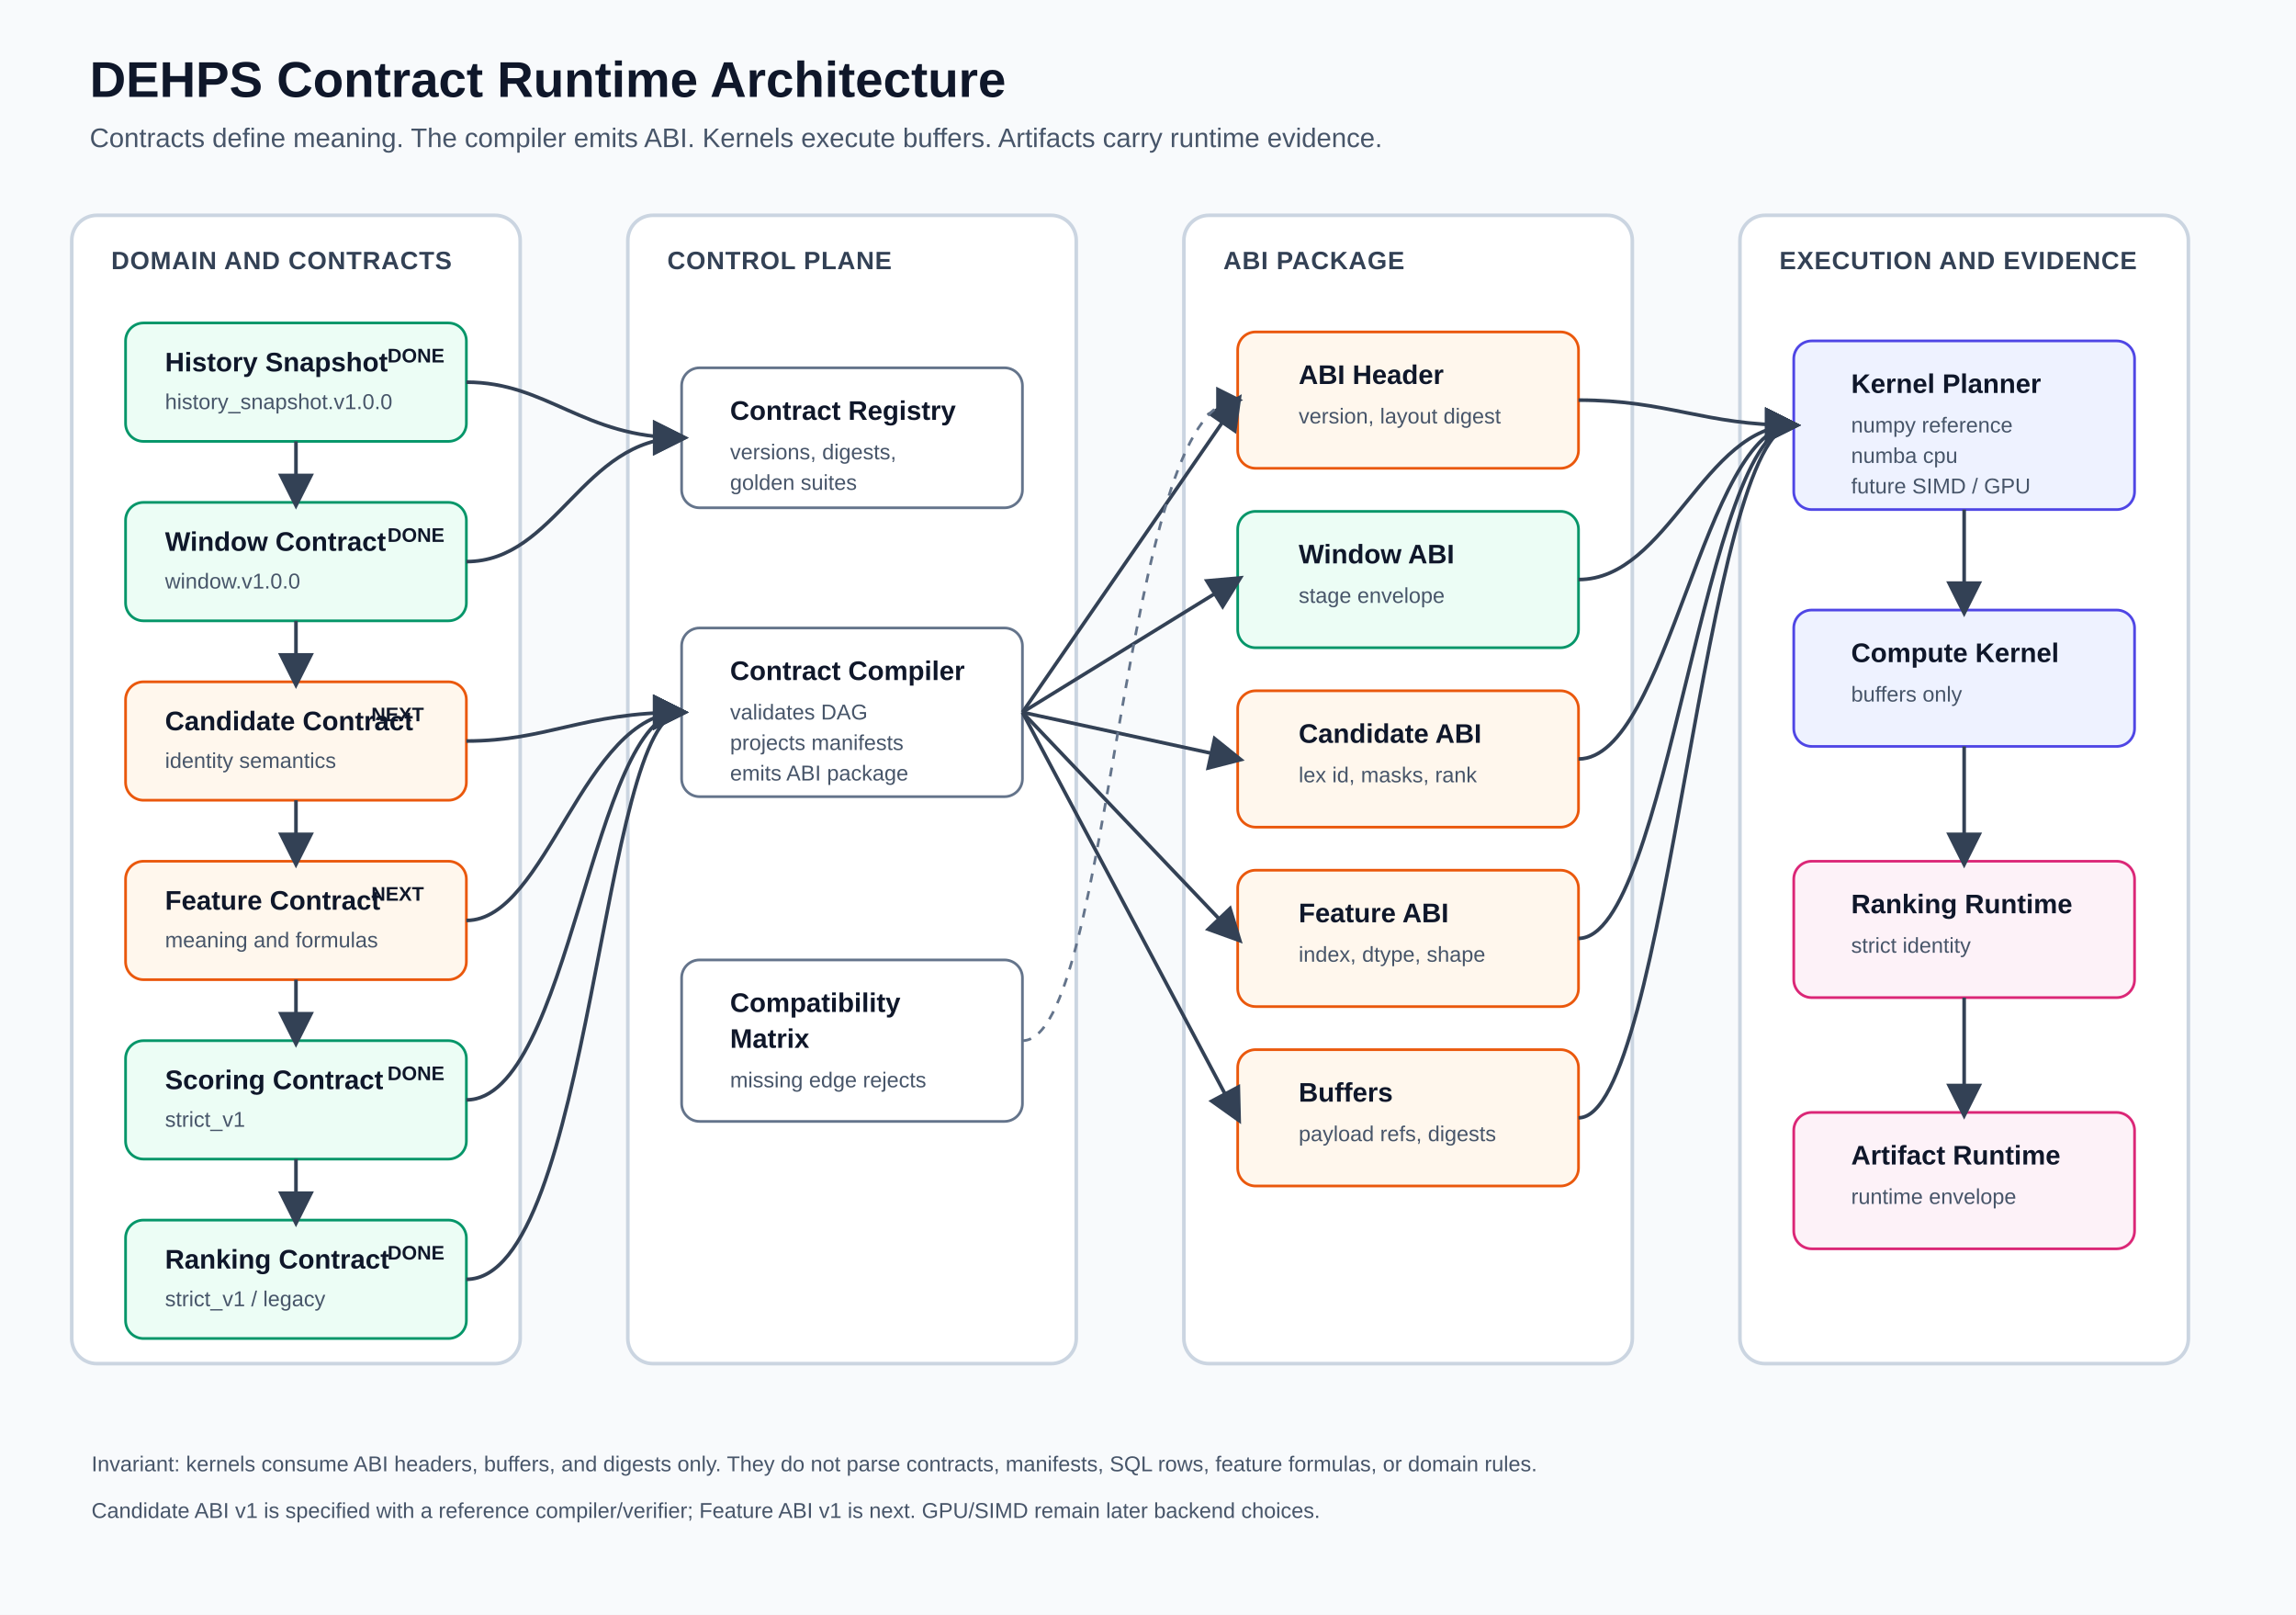
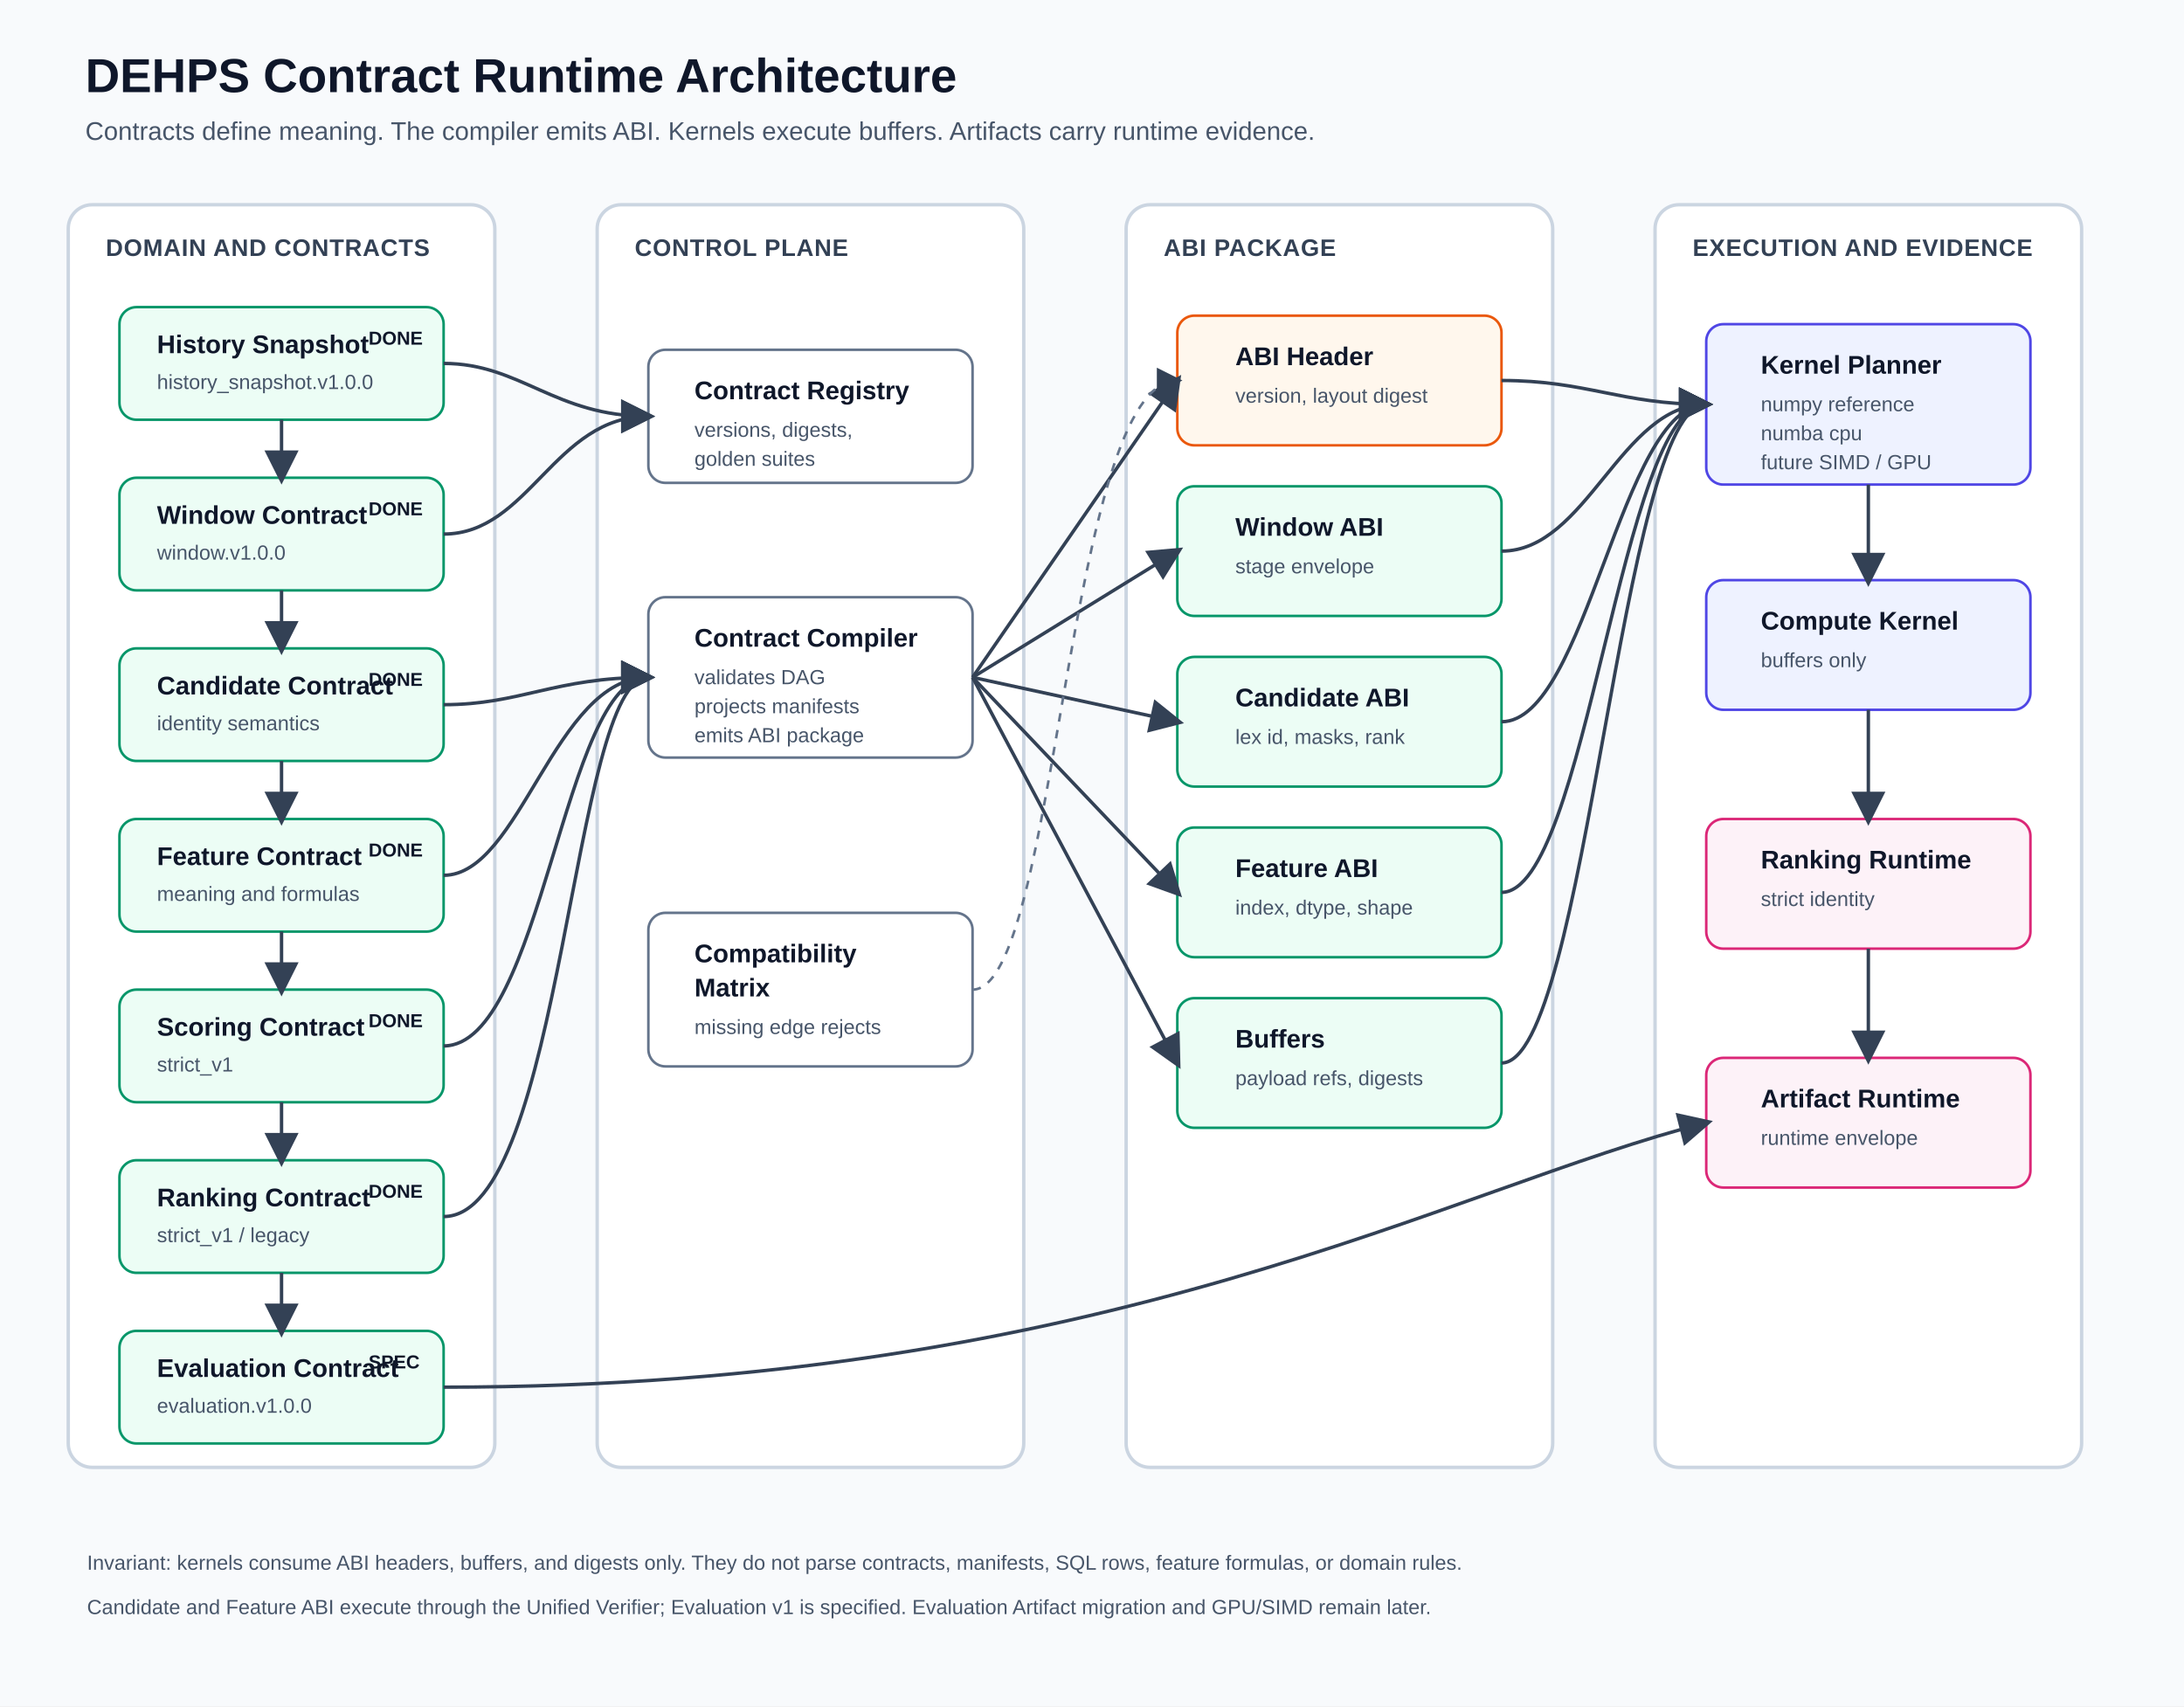
- <svg xmlns="http://www.w3.org/2000/svg" width="1280" height="900" viewBox="0 0 1280 900" role="img" aria-labelledby="title desc">
+ <svg xmlns="http://www.w3.org/2000/svg" width="1280" height="1000" viewBox="0 0 1280 1000" role="img" aria-labelledby="title desc">
  <defs>
    <marker id="arrow" markerWidth="10" markerHeight="10" refX="8" refY="5" orient="auto" markerUnits="strokeWidth">
      <path d="M 0 0 L 10 5 L 0 10 z" fill="#334155" />
    </marker>
    <style>
      .canvas { fill: #f8fafc; }
      .title { font: 700 28px Arial, sans-serif; fill: #0f172a; }
      .subtitle { font: 400 15px Arial, sans-serif; fill: #475569; }
      .section { fill: #ffffff; stroke: #cbd5e1; stroke-width: 2; rx: 14; }
      .sectionLabel { font: 700 14px Arial, sans-serif; fill: #334155; letter-spacing: 0.4px; }
      .box { fill: #ffffff; stroke: #64748b; stroke-width: 1.5; rx: 10; }
      .implemented { fill: #ecfdf5; stroke: #059669; }
      .planned { fill: #fff7ed; stroke: #ea580c; }
      .kernel { fill: #eef2ff; stroke: #4f46e5; }
      .artifact { fill: #fdf2f8; stroke: #db2777; }
      .text { font: 600 15px Arial, sans-serif; fill: #0f172a; }
      .small { font: 400 12px Arial, sans-serif; fill: #475569; }
      .arrow { stroke: #334155; stroke-width: 2; fill: none; marker-end: url(#arrow); }
      .softArrow { stroke: #64748b; stroke-width: 1.5; stroke-dasharray: 5 5; fill: none; marker-end: url(#arrow); }
      .status { font: 700 11px Arial, sans-serif; fill: #0f172a; }
    </style>
  </defs>
-   <rect class="canvas" x="0" y="0" width="1280" height="900" />
+   <rect class="canvas" x="0" y="0" width="1280" height="1000" />
  <text class="title" x="50" y="54">DEHPS Contract Runtime Architecture</text>
  <text class="subtitle" x="50" y="82">Contracts define meaning. The compiler emits ABI. Kernels execute buffers. Artifacts carry runtime evidence.</text>
-   <rect class="section" x="40" y="120" width="250" height="640" />
+   <rect class="section" x="40" y="120" width="250" height="740" />
  <text class="sectionLabel" x="62" y="150">DOMAIN AND CONTRACTS</text>
  <rect class="box implemented" x="70" y="180" width="190" height="66" />
  <text class="text" x="92" y="207">History Snapshot</text>
  <text class="small" x="92" y="228">history_snapshot.v1.0.0</text>
  <text class="status" x="216" y="202">DONE</text>
  <rect class="box implemented" x="70" y="280" width="190" height="66" />
  <text class="text" x="92" y="307">Window Contract</text>
  <text class="small" x="92" y="328">window.v1.0.0</text>
  <text class="status" x="216" y="302">DONE</text>
-   <rect class="box planned" x="70" y="380" width="190" height="66" />
+   <rect class="box implemented" x="70" y="380" width="190" height="66" />
  <text class="text" x="92" y="407">Candidate Contract</text>
  <text class="small" x="92" y="428">identity semantics</text>
-   <text class="status" x="207" y="402">NEXT</text>
-   <rect class="box planned" x="70" y="480" width="190" height="66" />
+   <text class="status" x="216" y="402">DONE</text>
+   <rect class="box implemented" x="70" y="480" width="190" height="66" />
  <text class="text" x="92" y="507">Feature Contract</text>
  <text class="small" x="92" y="528">meaning and formulas</text>
-   <text class="status" x="207" y="502">NEXT</text>
+   <text class="status" x="216" y="502">DONE</text>
  <rect class="box implemented" x="70" y="580" width="190" height="66" />
  <text class="text" x="92" y="607">Scoring Contract</text>
  <text class="small" x="92" y="628">strict_v1</text>
  <text class="status" x="216" y="602">DONE</text>
  <rect class="box implemented" x="70" y="680" width="190" height="66" />
  <text class="text" x="92" y="707">Ranking Contract</text>
  <text class="small" x="92" y="728">strict_v1 / legacy</text>
  <text class="status" x="216" y="702">DONE</text>
-   <rect class="section" x="350" y="120" width="250" height="640" />
+   <rect class="box implemented" x="70" y="780" width="190" height="66" />
+   <text class="text" x="92" y="807">Evaluation Contract</text>
+   <text class="small" x="92" y="828">evaluation.v1.0.0</text>
+   <text class="status" x="216" y="802">SPEC</text>
+   <rect class="section" x="350" y="120" width="250" height="740" />
  <text class="sectionLabel" x="372" y="150">CONTROL PLANE</text>
  <rect class="box" x="380" y="205" width="190" height="78" />
  <text class="text" x="407" y="234">Contract Registry</text>
  <text class="small" x="407" y="256">versions, digests,</text>
  <text class="small" x="407" y="273">golden suites</text>
  <rect class="box" x="380" y="350" width="190" height="94" />
  <text class="text" x="407" y="379">Contract Compiler</text>
  <text class="small" x="407" y="401">validates DAG</text>
  <text class="small" x="407" y="418">projects manifests</text>
  <text class="small" x="407" y="435">emits ABI package</text>
  <rect class="box" x="380" y="535" width="190" height="90" />
  <text class="text" x="407" y="564">Compatibility</text>
  <text class="text" x="407" y="584">Matrix</text>
  <text class="small" x="407" y="606">missing edge rejects</text>
-   <rect class="section" x="660" y="120" width="250" height="640" />
+   <rect class="section" x="660" y="120" width="250" height="740" />
  <text class="sectionLabel" x="682" y="150">ABI PACKAGE</text>
  <rect class="box planned" x="690" y="185" width="190" height="76" />
  <text class="text" x="724" y="214">ABI Header</text>
  <text class="small" x="724" y="236">version, layout digest</text>
  <rect class="box implemented" x="690" y="285" width="190" height="76" />
  <text class="text" x="724" y="314">Window ABI</text>
  <text class="small" x="724" y="336">stage envelope</text>
-   <rect class="box planned" x="690" y="385" width="190" height="76" />
+   <rect class="box implemented" x="690" y="385" width="190" height="76" />
  <text class="text" x="724" y="414">Candidate ABI</text>
  <text class="small" x="724" y="436">lex id, masks, rank</text>
-   <rect class="box planned" x="690" y="485" width="190" height="76" />
+   <rect class="box implemented" x="690" y="485" width="190" height="76" />
  <text class="text" x="724" y="514">Feature ABI</text>
  <text class="small" x="724" y="536">index, dtype, shape</text>
-   <rect class="box planned" x="690" y="585" width="190" height="76" />
+   <rect class="box implemented" x="690" y="585" width="190" height="76" />
  <text class="text" x="724" y="614">Buffers</text>
  <text class="small" x="724" y="636">payload refs, digests</text>
-   <rect class="section" x="970" y="120" width="250" height="640" />
+   <rect class="section" x="970" y="120" width="250" height="740" />
  <text class="sectionLabel" x="992" y="150">EXECUTION AND EVIDENCE</text>
  <rect class="box kernel" x="1000" y="190" width="190" height="94" />
  <text class="text" x="1032" y="219">Kernel Planner</text>
  <text class="small" x="1032" y="241">numpy reference</text>
  <text class="small" x="1032" y="258">numba cpu</text>
  <text class="small" x="1032" y="275">future SIMD / GPU</text>
  <rect class="box kernel" x="1000" y="340" width="190" height="76" />
  <text class="text" x="1032" y="369">Compute Kernel</text>
  <text class="small" x="1032" y="391">buffers only</text>
  <rect class="box artifact" x="1000" y="480" width="190" height="76" />
  <text class="text" x="1032" y="509">Ranking Runtime</text>
  <text class="small" x="1032" y="531">strict identity</text>
  <rect class="box artifact" x="1000" y="620" width="190" height="76" />
  <text class="text" x="1032" y="649">Artifact Runtime</text>
  <text class="small" x="1032" y="671">runtime envelope</text>
  <path class="arrow" d="M 165 246 L 165 280" />
  <path class="arrow" d="M 165 346 L 165 380" />
  <path class="arrow" d="M 165 446 L 165 480" />
  <path class="arrow" d="M 165 546 L 165 580" />
  <path class="arrow" d="M 165 646 L 165 680" />
+   <path class="arrow" d="M 165 746 L 165 780" />
  <path class="arrow" d="M 260 413 C 305 413 325 397 380 397" />
  <path class="arrow" d="M 260 513 C 305 513 325 397 380 397" />
  <path class="arrow" d="M 260 613 C 318 613 330 397 380 397" />
  <path class="arrow" d="M 260 713 C 330 713 335 397 380 397" />
+   <path class="arrow" d="M 260 813 C 650 813 850 696 1000 658" />
  <path class="arrow" d="M 260 213 C 305 213 325 244 380 244" />
  <path class="arrow" d="M 260 313 C 310 313 325 244 380 244" />
  <path class="arrow" d="M 570 397 L 690 223" />
  <path class="arrow" d="M 570 397 L 690 323" />
  <path class="arrow" d="M 570 397 L 690 423" />
  <path class="arrow" d="M 570 397 L 690 523" />
  <path class="arrow" d="M 570 397 L 690 623" />
  <path class="softArrow" d="M 570 580 C 620 580 625 223 690 223" />
  <path class="arrow" d="M 880 223 C 930 223 950 237 1000 237" />
  <path class="arrow" d="M 880 323 C 930 323 950 237 1000 237" />
  <path class="arrow" d="M 880 423 C 930 423 950 237 1000 237" />
  <path class="arrow" d="M 880 523 C 930 523 950 237 1000 237" />
  <path class="arrow" d="M 880 623 C 930 623 950 237 1000 237" />
  <path class="arrow" d="M 1095 284 L 1095 340" />
  <path class="arrow" d="M 1095 416 L 1095 480" />
  <path class="arrow" d="M 1095 556 L 1095 620" />
-   <text class="small" x="51" y="820">Invariant: kernels consume ABI headers, buffers, and digests only. They do not parse contracts, manifests, SQL rows, feature formulas, or domain rules.</text>
-   <text class="small" x="51" y="846">Candidate ABI v1 is specified with a reference compiler/verifier; Feature ABI v1 is next. GPU/SIMD remain later backend choices.</text>
+   <text class="small" x="51" y="920">Invariant: kernels consume ABI headers, buffers, and digests only. They do not parse contracts, manifests, SQL rows, feature formulas, or domain rules.</text>
+   <text class="small" x="51" y="946">Candidate and Feature ABI execute through the Unified Verifier; Evaluation v1 is specified. Evaluation Artifact migration and GPU/SIMD remain later.</text>
</svg>
